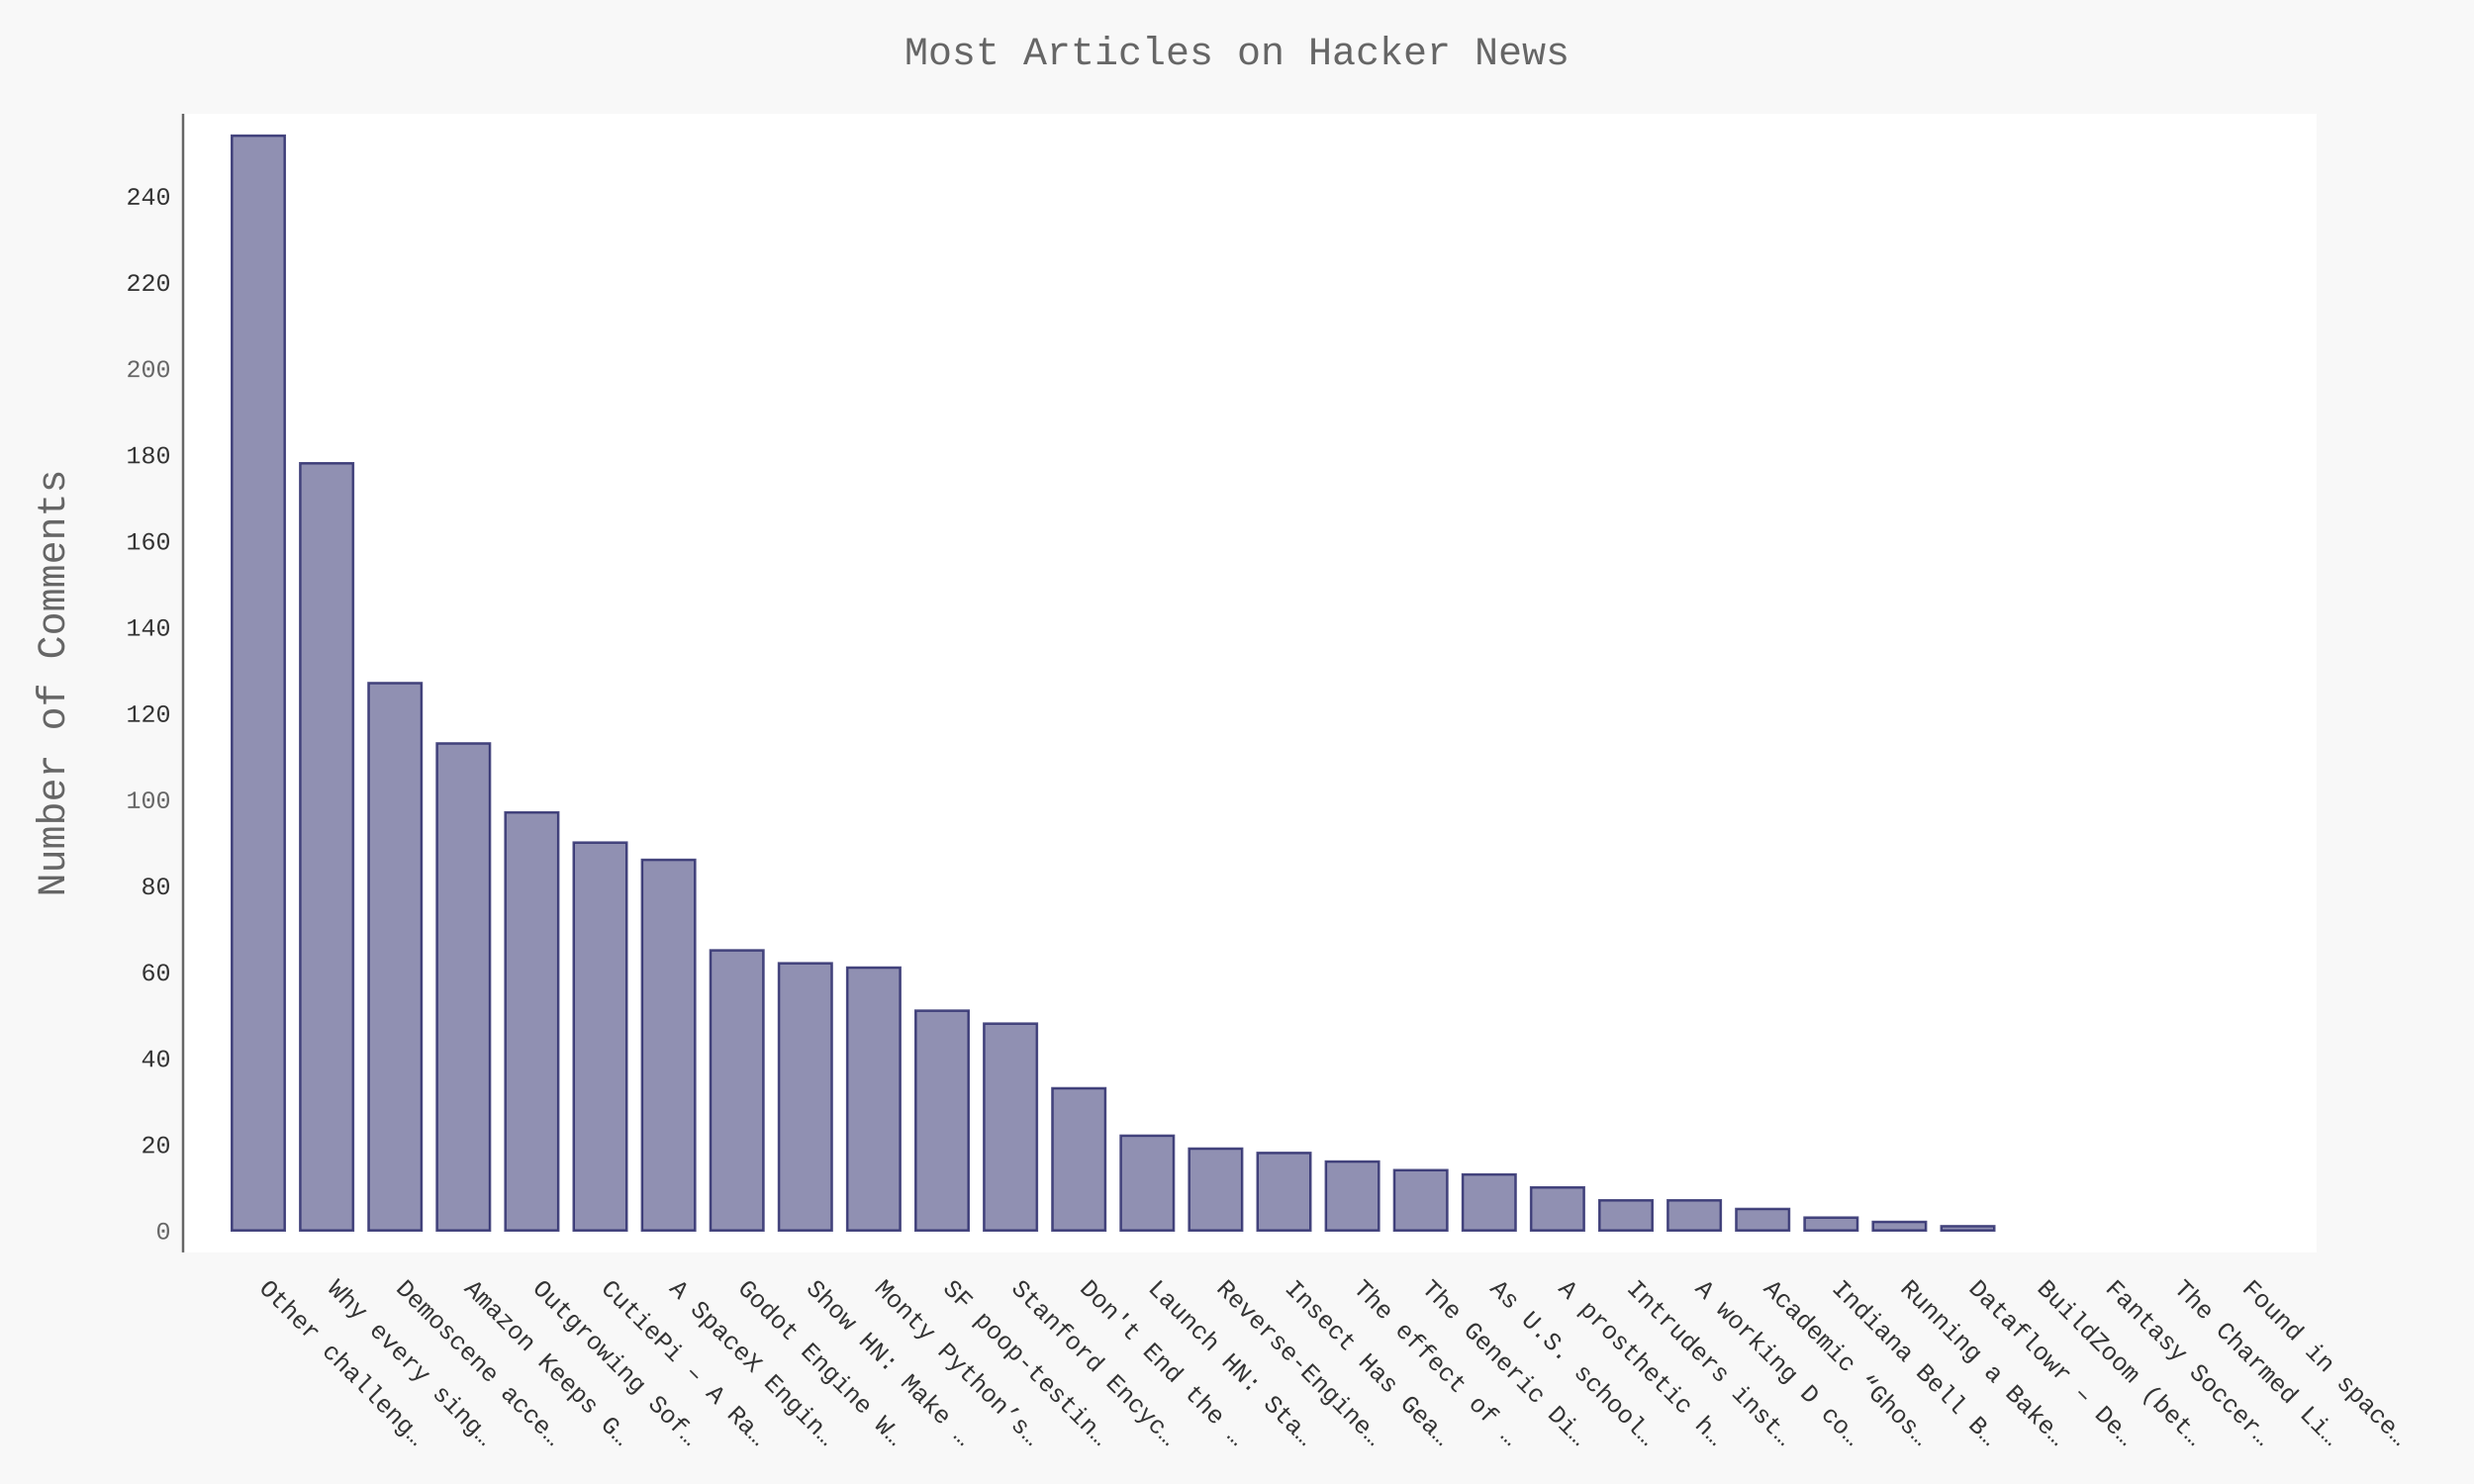
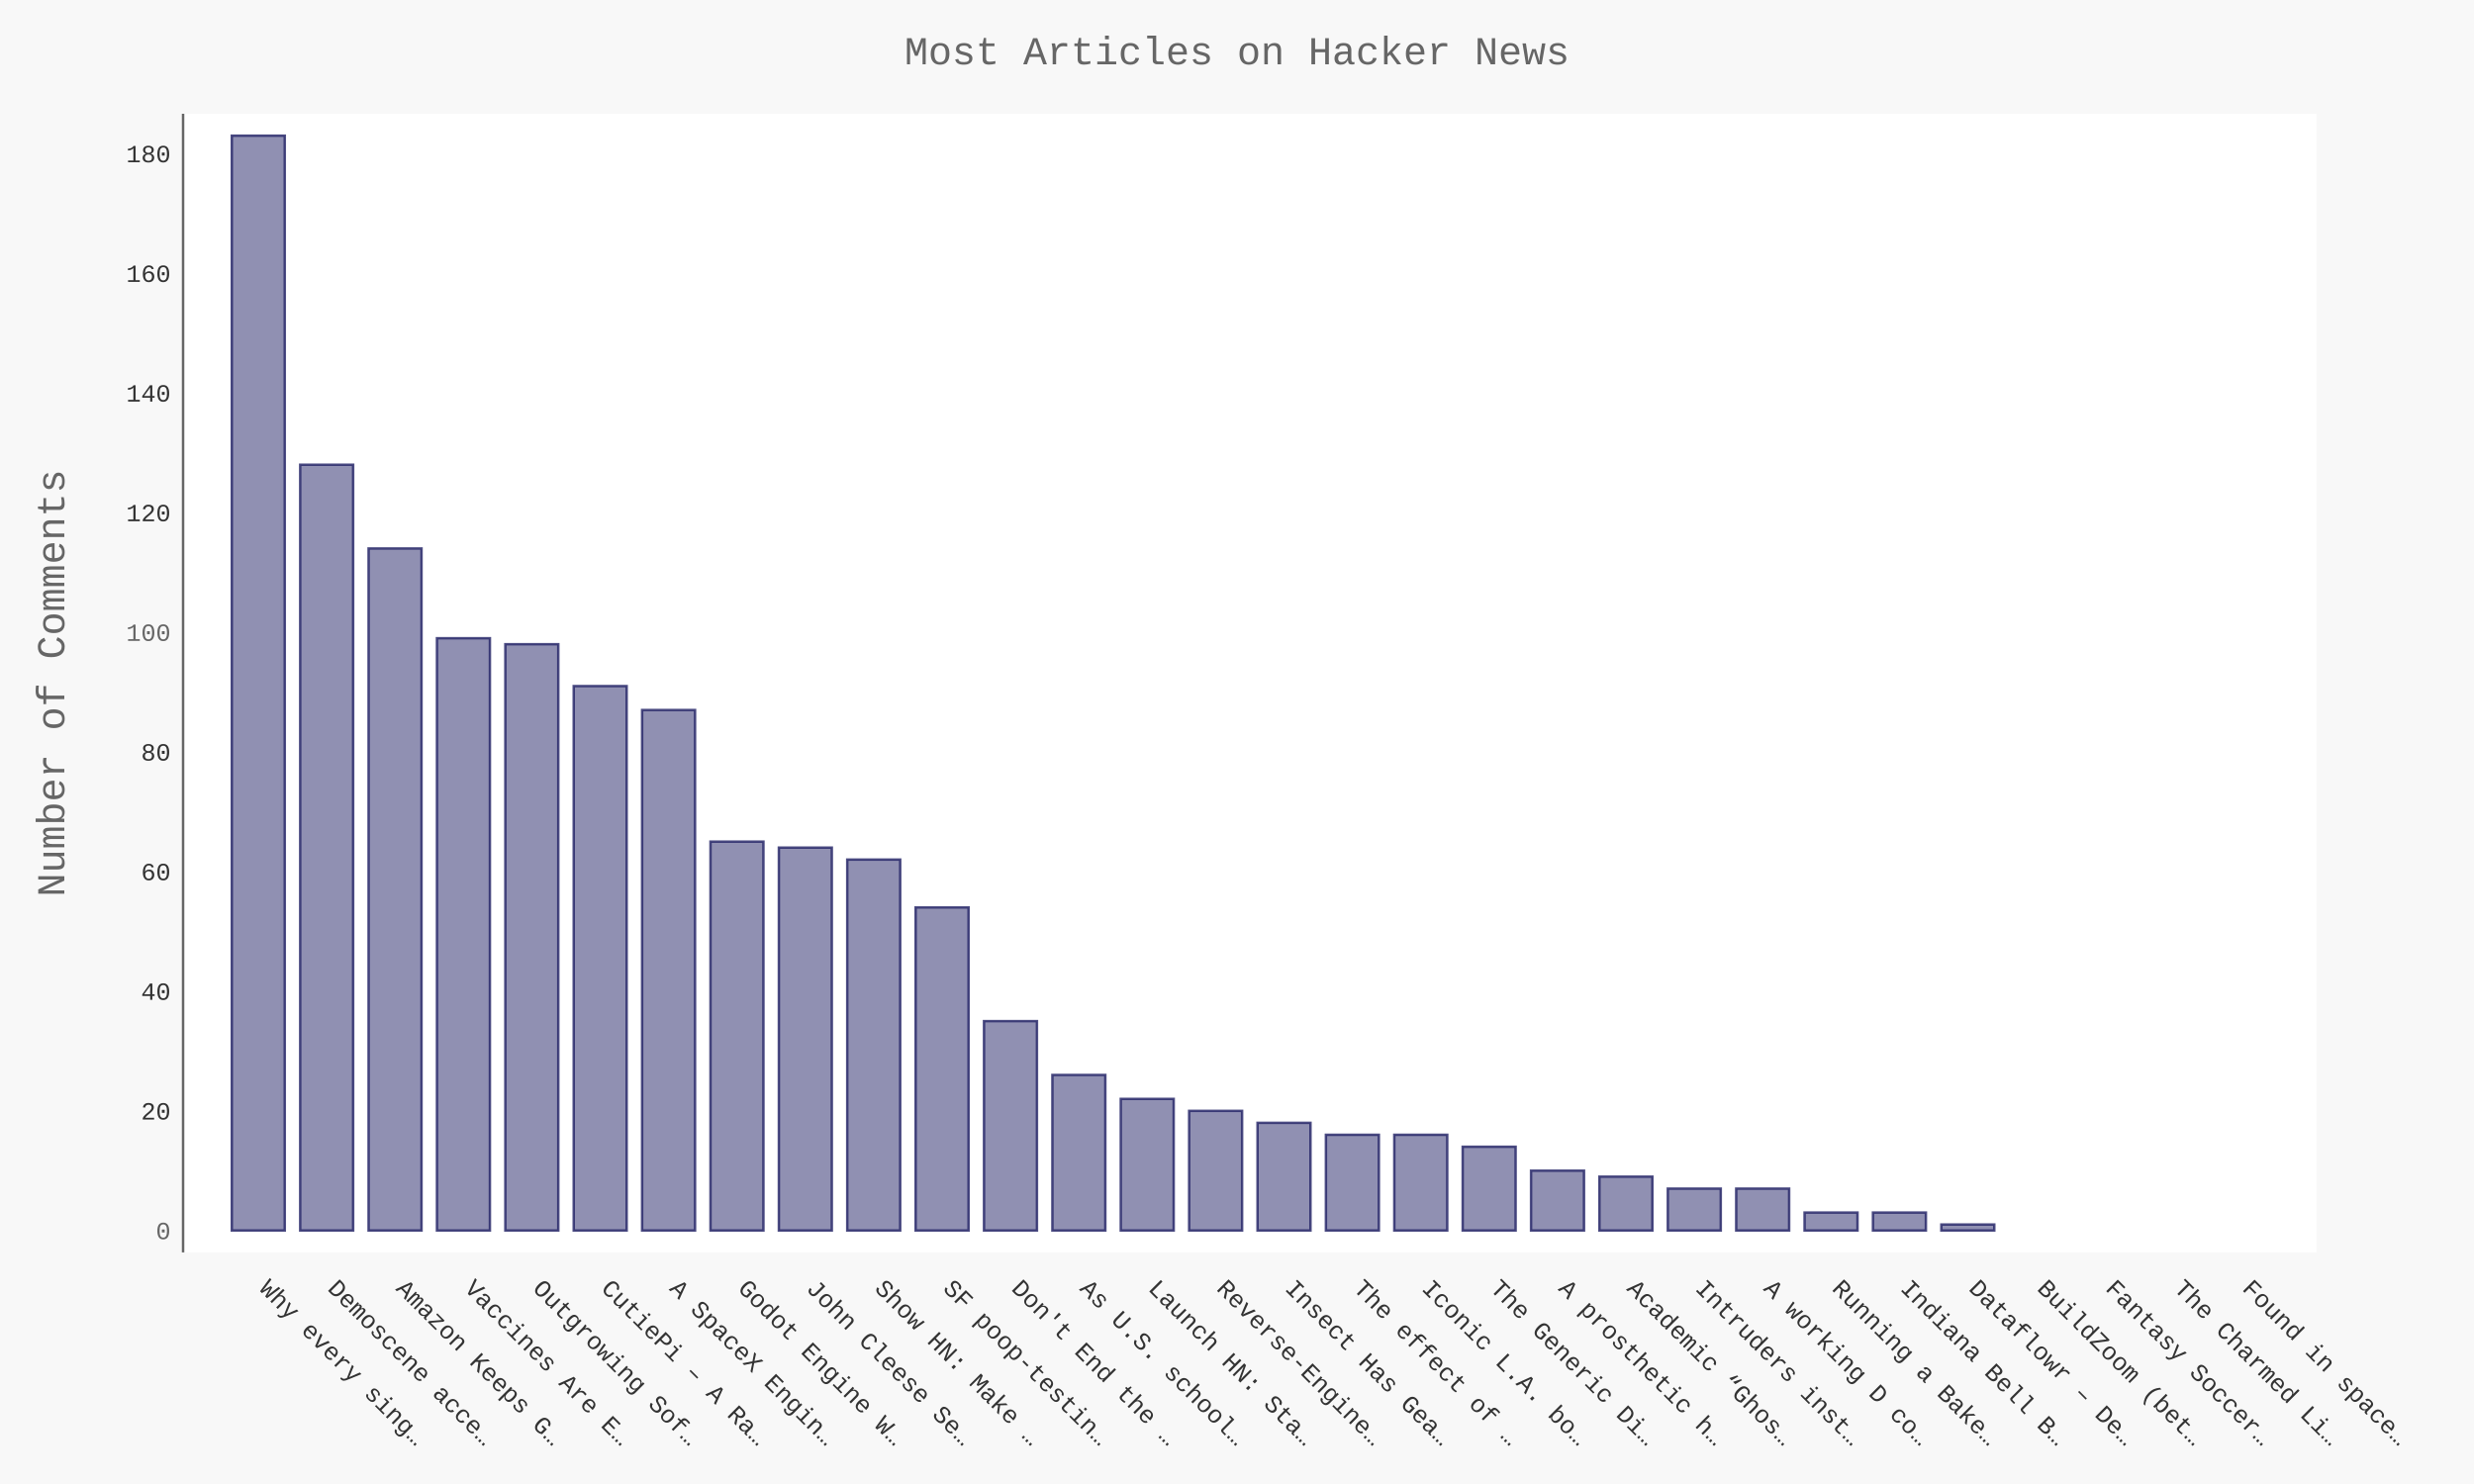
- <svg xmlns="http://www.w3.org/2000/svg" xmlns:xlink="http://www.w3.org/1999/xlink" id="chart-7a9a0155-00e9-4b4a-8efb-8d1b21bf407e" class="pygal-chart" viewBox="0 0 1000 600">
+ <svg xmlns="http://www.w3.org/2000/svg" xmlns:xlink="http://www.w3.org/1999/xlink" id="chart-d1242527-aba9-4b91-9032-f34c98584291" class="pygal-chart" viewBox="0 0 1000 600">
  <defs>
-     <style type="text/css">#chart-7a9a0155-00e9-4b4a-8efb-8d1b21bf407e{-webkit-user-select:none;-webkit-font-smoothing:antialiased;font-family:Consolas,"Liberation Mono",Menlo,Courier,monospace}#chart-7a9a0155-00e9-4b4a-8efb-8d1b21bf407e .title{font-family:Consolas,"Liberation Mono",Menlo,Courier,monospace;font-size:16px}#chart-7a9a0155-00e9-4b4a-8efb-8d1b21bf407e .legends .legend text{font-family:Consolas,"Liberation Mono",Menlo,Courier,monospace;font-size:14px}#chart-7a9a0155-00e9-4b4a-8efb-8d1b21bf407e .axis text{font-family:Consolas,"Liberation Mono",Menlo,Courier,monospace;font-size:10px}#chart-7a9a0155-00e9-4b4a-8efb-8d1b21bf407e .axis text.major{font-family:Consolas,"Liberation Mono",Menlo,Courier,monospace;font-size:10px}#chart-7a9a0155-00e9-4b4a-8efb-8d1b21bf407e .text-overlay text.value{font-family:Consolas,"Liberation Mono",Menlo,Courier,monospace;font-size:16px}#chart-7a9a0155-00e9-4b4a-8efb-8d1b21bf407e .text-overlay text.label{font-family:Consolas,"Liberation Mono",Menlo,Courier,monospace;font-size:10px}#chart-7a9a0155-00e9-4b4a-8efb-8d1b21bf407e .tooltip{font-family:Consolas,"Liberation Mono",Menlo,Courier,monospace;font-size:14px}#chart-7a9a0155-00e9-4b4a-8efb-8d1b21bf407e text.no_data{font-family:Consolas,"Liberation Mono",Menlo,Courier,monospace;font-size:64px}
- #chart-7a9a0155-00e9-4b4a-8efb-8d1b21bf407e{background-color:#f8f8f8}#chart-7a9a0155-00e9-4b4a-8efb-8d1b21bf407e path,#chart-7a9a0155-00e9-4b4a-8efb-8d1b21bf407e line,#chart-7a9a0155-00e9-4b4a-8efb-8d1b21bf407e rect,#chart-7a9a0155-00e9-4b4a-8efb-8d1b21bf407e circle{-webkit-transition:250ms ease-in;-moz-transition:250ms ease-in;transition:250ms ease-in}#chart-7a9a0155-00e9-4b4a-8efb-8d1b21bf407e .graph &gt; .background{fill:#f8f8f8}#chart-7a9a0155-00e9-4b4a-8efb-8d1b21bf407e .plot &gt; .background{fill:#ffffff}#chart-7a9a0155-00e9-4b4a-8efb-8d1b21bf407e .graph{fill:#333}#chart-7a9a0155-00e9-4b4a-8efb-8d1b21bf407e text.no_data{fill:#666}#chart-7a9a0155-00e9-4b4a-8efb-8d1b21bf407e .title{fill:#666}#chart-7a9a0155-00e9-4b4a-8efb-8d1b21bf407e .legends .legend text{fill:#333}#chart-7a9a0155-00e9-4b4a-8efb-8d1b21bf407e .legends .legend:hover text{fill:#666}#chart-7a9a0155-00e9-4b4a-8efb-8d1b21bf407e .axis .line{stroke:#666}#chart-7a9a0155-00e9-4b4a-8efb-8d1b21bf407e .axis .guide.line{stroke:rgba(0,0,0,0.5)}#chart-7a9a0155-00e9-4b4a-8efb-8d1b21bf407e .axis .major.line{stroke:#333}#chart-7a9a0155-00e9-4b4a-8efb-8d1b21bf407e .axis text.major{fill:#666}#chart-7a9a0155-00e9-4b4a-8efb-8d1b21bf407e .axis.y .guides:hover .guide.line,#chart-7a9a0155-00e9-4b4a-8efb-8d1b21bf407e .line-graph .axis.x .guides:hover .guide.line,#chart-7a9a0155-00e9-4b4a-8efb-8d1b21bf407e .stackedline-graph .axis.x .guides:hover .guide.line,#chart-7a9a0155-00e9-4b4a-8efb-8d1b21bf407e .xy-graph .axis.x .guides:hover .guide.line{stroke:#666}#chart-7a9a0155-00e9-4b4a-8efb-8d1b21bf407e .axis .guides:hover text{fill:#666}#chart-7a9a0155-00e9-4b4a-8efb-8d1b21bf407e .reactive{fill-opacity:.5;stroke-opacity:.8}#chart-7a9a0155-00e9-4b4a-8efb-8d1b21bf407e .ci{stroke:#333}#chart-7a9a0155-00e9-4b4a-8efb-8d1b21bf407e .reactive.active,#chart-7a9a0155-00e9-4b4a-8efb-8d1b21bf407e .active .reactive{fill-opacity:.9;stroke-opacity:.9;stroke-width:4}#chart-7a9a0155-00e9-4b4a-8efb-8d1b21bf407e .ci .reactive.active{stroke-width:1.5}#chart-7a9a0155-00e9-4b4a-8efb-8d1b21bf407e .series text{fill:#666}#chart-7a9a0155-00e9-4b4a-8efb-8d1b21bf407e .tooltip rect{fill:#ffffff;stroke:#666;-webkit-transition:opacity 250ms ease-in;-moz-transition:opacity 250ms ease-in;transition:opacity 250ms ease-in}#chart-7a9a0155-00e9-4b4a-8efb-8d1b21bf407e .tooltip .label{fill:#333}#chart-7a9a0155-00e9-4b4a-8efb-8d1b21bf407e .tooltip .label{fill:#333}#chart-7a9a0155-00e9-4b4a-8efb-8d1b21bf407e .tooltip .legend{font-size:.8em;fill:rgba(0,0,0,0.5)}#chart-7a9a0155-00e9-4b4a-8efb-8d1b21bf407e .tooltip .x_label{font-size:.6em;fill:#666}#chart-7a9a0155-00e9-4b4a-8efb-8d1b21bf407e .tooltip .xlink{font-size:.5em;text-decoration:underline}#chart-7a9a0155-00e9-4b4a-8efb-8d1b21bf407e .tooltip .value{font-size:1.5em}#chart-7a9a0155-00e9-4b4a-8efb-8d1b21bf407e .bound{font-size:.5em}#chart-7a9a0155-00e9-4b4a-8efb-8d1b21bf407e .max-value{font-size:.75em;fill:rgba(0,0,0,0.5)}#chart-7a9a0155-00e9-4b4a-8efb-8d1b21bf407e .map-element{fill:#ffffff;stroke:rgba(0,0,0,0.5) !important}#chart-7a9a0155-00e9-4b4a-8efb-8d1b21bf407e .map-element .reactive{fill-opacity:inherit;stroke-opacity:inherit}#chart-7a9a0155-00e9-4b4a-8efb-8d1b21bf407e .color-0,#chart-7a9a0155-00e9-4b4a-8efb-8d1b21bf407e .color-0 a:visited{stroke:#222266;fill:#222266}#chart-7a9a0155-00e9-4b4a-8efb-8d1b21bf407e .text-overlay .color-0 text{fill:black}
- #chart-7a9a0155-00e9-4b4a-8efb-8d1b21bf407e text.no_data{text-anchor:middle}#chart-7a9a0155-00e9-4b4a-8efb-8d1b21bf407e .guide.line{fill:none}#chart-7a9a0155-00e9-4b4a-8efb-8d1b21bf407e .centered{text-anchor:middle}#chart-7a9a0155-00e9-4b4a-8efb-8d1b21bf407e .title{text-anchor:middle}#chart-7a9a0155-00e9-4b4a-8efb-8d1b21bf407e .legends .legend text{fill-opacity:1}#chart-7a9a0155-00e9-4b4a-8efb-8d1b21bf407e .axis.x text{text-anchor:middle}#chart-7a9a0155-00e9-4b4a-8efb-8d1b21bf407e .axis.x:not(.web) text[transform]{text-anchor:start}#chart-7a9a0155-00e9-4b4a-8efb-8d1b21bf407e .axis.x:not(.web) text[transform].backwards{text-anchor:end}#chart-7a9a0155-00e9-4b4a-8efb-8d1b21bf407e .axis.y text{text-anchor:end}#chart-7a9a0155-00e9-4b4a-8efb-8d1b21bf407e .axis.y text[transform].backwards{text-anchor:start}#chart-7a9a0155-00e9-4b4a-8efb-8d1b21bf407e .axis.y2 text{text-anchor:start}#chart-7a9a0155-00e9-4b4a-8efb-8d1b21bf407e .axis.y2 text[transform].backwards{text-anchor:end}#chart-7a9a0155-00e9-4b4a-8efb-8d1b21bf407e .axis .guide.line{stroke-dasharray:4,4}#chart-7a9a0155-00e9-4b4a-8efb-8d1b21bf407e .axis .major.guide.line{stroke-dasharray:6,6}#chart-7a9a0155-00e9-4b4a-8efb-8d1b21bf407e .horizontal .axis.y .guide.line,#chart-7a9a0155-00e9-4b4a-8efb-8d1b21bf407e .horizontal .axis.y2 .guide.line,#chart-7a9a0155-00e9-4b4a-8efb-8d1b21bf407e .vertical .axis.x .guide.line{opacity:0}#chart-7a9a0155-00e9-4b4a-8efb-8d1b21bf407e .horizontal .axis.always_show .guide.line,#chart-7a9a0155-00e9-4b4a-8efb-8d1b21bf407e .vertical .axis.always_show .guide.line{opacity:1 !important}#chart-7a9a0155-00e9-4b4a-8efb-8d1b21bf407e .axis.y .guides:hover .guide.line,#chart-7a9a0155-00e9-4b4a-8efb-8d1b21bf407e .axis.y2 .guides:hover .guide.line,#chart-7a9a0155-00e9-4b4a-8efb-8d1b21bf407e .axis.x .guides:hover .guide.line{opacity:1}#chart-7a9a0155-00e9-4b4a-8efb-8d1b21bf407e .axis .guides:hover text{opacity:1}#chart-7a9a0155-00e9-4b4a-8efb-8d1b21bf407e .nofill{fill:none}#chart-7a9a0155-00e9-4b4a-8efb-8d1b21bf407e .subtle-fill{fill-opacity:.2}#chart-7a9a0155-00e9-4b4a-8efb-8d1b21bf407e .dot{stroke-width:1px;fill-opacity:1}#chart-7a9a0155-00e9-4b4a-8efb-8d1b21bf407e .dot.active{stroke-width:5px}#chart-7a9a0155-00e9-4b4a-8efb-8d1b21bf407e .dot.negative{fill:transparent}#chart-7a9a0155-00e9-4b4a-8efb-8d1b21bf407e text,#chart-7a9a0155-00e9-4b4a-8efb-8d1b21bf407e tspan{stroke:none !important}#chart-7a9a0155-00e9-4b4a-8efb-8d1b21bf407e .series text.active{opacity:1}#chart-7a9a0155-00e9-4b4a-8efb-8d1b21bf407e .tooltip rect{fill-opacity:.95;stroke-width:.5}#chart-7a9a0155-00e9-4b4a-8efb-8d1b21bf407e .tooltip text{fill-opacity:1}#chart-7a9a0155-00e9-4b4a-8efb-8d1b21bf407e .showable{visibility:hidden}#chart-7a9a0155-00e9-4b4a-8efb-8d1b21bf407e .showable.shown{visibility:visible}#chart-7a9a0155-00e9-4b4a-8efb-8d1b21bf407e .gauge-background{fill:rgba(229,229,229,1);stroke:none}#chart-7a9a0155-00e9-4b4a-8efb-8d1b21bf407e .bg-lines{stroke:#f8f8f8;stroke-width:2px}</style>
+     <style type="text/css">#chart-d1242527-aba9-4b91-9032-f34c98584291{-webkit-user-select:none;-webkit-font-smoothing:antialiased;font-family:Consolas,"Liberation Mono",Menlo,Courier,monospace}#chart-d1242527-aba9-4b91-9032-f34c98584291 .title{font-family:Consolas,"Liberation Mono",Menlo,Courier,monospace;font-size:16px}#chart-d1242527-aba9-4b91-9032-f34c98584291 .legends .legend text{font-family:Consolas,"Liberation Mono",Menlo,Courier,monospace;font-size:14px}#chart-d1242527-aba9-4b91-9032-f34c98584291 .axis text{font-family:Consolas,"Liberation Mono",Menlo,Courier,monospace;font-size:10px}#chart-d1242527-aba9-4b91-9032-f34c98584291 .axis text.major{font-family:Consolas,"Liberation Mono",Menlo,Courier,monospace;font-size:10px}#chart-d1242527-aba9-4b91-9032-f34c98584291 .text-overlay text.value{font-family:Consolas,"Liberation Mono",Menlo,Courier,monospace;font-size:16px}#chart-d1242527-aba9-4b91-9032-f34c98584291 .text-overlay text.label{font-family:Consolas,"Liberation Mono",Menlo,Courier,monospace;font-size:10px}#chart-d1242527-aba9-4b91-9032-f34c98584291 .tooltip{font-family:Consolas,"Liberation Mono",Menlo,Courier,monospace;font-size:14px}#chart-d1242527-aba9-4b91-9032-f34c98584291 text.no_data{font-family:Consolas,"Liberation Mono",Menlo,Courier,monospace;font-size:64px}
+ #chart-d1242527-aba9-4b91-9032-f34c98584291{background-color:#f8f8f8}#chart-d1242527-aba9-4b91-9032-f34c98584291 path,#chart-d1242527-aba9-4b91-9032-f34c98584291 line,#chart-d1242527-aba9-4b91-9032-f34c98584291 rect,#chart-d1242527-aba9-4b91-9032-f34c98584291 circle{-webkit-transition:250ms ease-in;-moz-transition:250ms ease-in;transition:250ms ease-in}#chart-d1242527-aba9-4b91-9032-f34c98584291 .graph &gt; .background{fill:#f8f8f8}#chart-d1242527-aba9-4b91-9032-f34c98584291 .plot &gt; .background{fill:#ffffff}#chart-d1242527-aba9-4b91-9032-f34c98584291 .graph{fill:#333}#chart-d1242527-aba9-4b91-9032-f34c98584291 text.no_data{fill:#666}#chart-d1242527-aba9-4b91-9032-f34c98584291 .title{fill:#666}#chart-d1242527-aba9-4b91-9032-f34c98584291 .legends .legend text{fill:#333}#chart-d1242527-aba9-4b91-9032-f34c98584291 .legends .legend:hover text{fill:#666}#chart-d1242527-aba9-4b91-9032-f34c98584291 .axis .line{stroke:#666}#chart-d1242527-aba9-4b91-9032-f34c98584291 .axis .guide.line{stroke:rgba(0,0,0,0.5)}#chart-d1242527-aba9-4b91-9032-f34c98584291 .axis .major.line{stroke:#333}#chart-d1242527-aba9-4b91-9032-f34c98584291 .axis text.major{fill:#666}#chart-d1242527-aba9-4b91-9032-f34c98584291 .axis.y .guides:hover .guide.line,#chart-d1242527-aba9-4b91-9032-f34c98584291 .line-graph .axis.x .guides:hover .guide.line,#chart-d1242527-aba9-4b91-9032-f34c98584291 .stackedline-graph .axis.x .guides:hover .guide.line,#chart-d1242527-aba9-4b91-9032-f34c98584291 .xy-graph .axis.x .guides:hover .guide.line{stroke:#666}#chart-d1242527-aba9-4b91-9032-f34c98584291 .axis .guides:hover text{fill:#666}#chart-d1242527-aba9-4b91-9032-f34c98584291 .reactive{fill-opacity:.5;stroke-opacity:.8}#chart-d1242527-aba9-4b91-9032-f34c98584291 .ci{stroke:#333}#chart-d1242527-aba9-4b91-9032-f34c98584291 .reactive.active,#chart-d1242527-aba9-4b91-9032-f34c98584291 .active .reactive{fill-opacity:.9;stroke-opacity:.9;stroke-width:4}#chart-d1242527-aba9-4b91-9032-f34c98584291 .ci .reactive.active{stroke-width:1.5}#chart-d1242527-aba9-4b91-9032-f34c98584291 .series text{fill:#666}#chart-d1242527-aba9-4b91-9032-f34c98584291 .tooltip rect{fill:#ffffff;stroke:#666;-webkit-transition:opacity 250ms ease-in;-moz-transition:opacity 250ms ease-in;transition:opacity 250ms ease-in}#chart-d1242527-aba9-4b91-9032-f34c98584291 .tooltip .label{fill:#333}#chart-d1242527-aba9-4b91-9032-f34c98584291 .tooltip .label{fill:#333}#chart-d1242527-aba9-4b91-9032-f34c98584291 .tooltip .legend{font-size:.8em;fill:rgba(0,0,0,0.5)}#chart-d1242527-aba9-4b91-9032-f34c98584291 .tooltip .x_label{font-size:.6em;fill:#666}#chart-d1242527-aba9-4b91-9032-f34c98584291 .tooltip .xlink{font-size:.5em;text-decoration:underline}#chart-d1242527-aba9-4b91-9032-f34c98584291 .tooltip .value{font-size:1.5em}#chart-d1242527-aba9-4b91-9032-f34c98584291 .bound{font-size:.5em}#chart-d1242527-aba9-4b91-9032-f34c98584291 .max-value{font-size:.75em;fill:rgba(0,0,0,0.5)}#chart-d1242527-aba9-4b91-9032-f34c98584291 .map-element{fill:#ffffff;stroke:rgba(0,0,0,0.5) !important}#chart-d1242527-aba9-4b91-9032-f34c98584291 .map-element .reactive{fill-opacity:inherit;stroke-opacity:inherit}#chart-d1242527-aba9-4b91-9032-f34c98584291 .color-0,#chart-d1242527-aba9-4b91-9032-f34c98584291 .color-0 a:visited{stroke:#222266;fill:#222266}#chart-d1242527-aba9-4b91-9032-f34c98584291 .text-overlay .color-0 text{fill:black}
+ #chart-d1242527-aba9-4b91-9032-f34c98584291 text.no_data{text-anchor:middle}#chart-d1242527-aba9-4b91-9032-f34c98584291 .guide.line{fill:none}#chart-d1242527-aba9-4b91-9032-f34c98584291 .centered{text-anchor:middle}#chart-d1242527-aba9-4b91-9032-f34c98584291 .title{text-anchor:middle}#chart-d1242527-aba9-4b91-9032-f34c98584291 .legends .legend text{fill-opacity:1}#chart-d1242527-aba9-4b91-9032-f34c98584291 .axis.x text{text-anchor:middle}#chart-d1242527-aba9-4b91-9032-f34c98584291 .axis.x:not(.web) text[transform]{text-anchor:start}#chart-d1242527-aba9-4b91-9032-f34c98584291 .axis.x:not(.web) text[transform].backwards{text-anchor:end}#chart-d1242527-aba9-4b91-9032-f34c98584291 .axis.y text{text-anchor:end}#chart-d1242527-aba9-4b91-9032-f34c98584291 .axis.y text[transform].backwards{text-anchor:start}#chart-d1242527-aba9-4b91-9032-f34c98584291 .axis.y2 text{text-anchor:start}#chart-d1242527-aba9-4b91-9032-f34c98584291 .axis.y2 text[transform].backwards{text-anchor:end}#chart-d1242527-aba9-4b91-9032-f34c98584291 .axis .guide.line{stroke-dasharray:4,4}#chart-d1242527-aba9-4b91-9032-f34c98584291 .axis .major.guide.line{stroke-dasharray:6,6}#chart-d1242527-aba9-4b91-9032-f34c98584291 .horizontal .axis.y .guide.line,#chart-d1242527-aba9-4b91-9032-f34c98584291 .horizontal .axis.y2 .guide.line,#chart-d1242527-aba9-4b91-9032-f34c98584291 .vertical .axis.x .guide.line{opacity:0}#chart-d1242527-aba9-4b91-9032-f34c98584291 .horizontal .axis.always_show .guide.line,#chart-d1242527-aba9-4b91-9032-f34c98584291 .vertical .axis.always_show .guide.line{opacity:1 !important}#chart-d1242527-aba9-4b91-9032-f34c98584291 .axis.y .guides:hover .guide.line,#chart-d1242527-aba9-4b91-9032-f34c98584291 .axis.y2 .guides:hover .guide.line,#chart-d1242527-aba9-4b91-9032-f34c98584291 .axis.x .guides:hover .guide.line{opacity:1}#chart-d1242527-aba9-4b91-9032-f34c98584291 .axis .guides:hover text{opacity:1}#chart-d1242527-aba9-4b91-9032-f34c98584291 .nofill{fill:none}#chart-d1242527-aba9-4b91-9032-f34c98584291 .subtle-fill{fill-opacity:.2}#chart-d1242527-aba9-4b91-9032-f34c98584291 .dot{stroke-width:1px;fill-opacity:1}#chart-d1242527-aba9-4b91-9032-f34c98584291 .dot.active{stroke-width:5px}#chart-d1242527-aba9-4b91-9032-f34c98584291 .dot.negative{fill:transparent}#chart-d1242527-aba9-4b91-9032-f34c98584291 text,#chart-d1242527-aba9-4b91-9032-f34c98584291 tspan{stroke:none !important}#chart-d1242527-aba9-4b91-9032-f34c98584291 .series text.active{opacity:1}#chart-d1242527-aba9-4b91-9032-f34c98584291 .tooltip rect{fill-opacity:.95;stroke-width:.5}#chart-d1242527-aba9-4b91-9032-f34c98584291 .tooltip text{fill-opacity:1}#chart-d1242527-aba9-4b91-9032-f34c98584291 .showable{visibility:hidden}#chart-d1242527-aba9-4b91-9032-f34c98584291 .showable.shown{visibility:visible}#chart-d1242527-aba9-4b91-9032-f34c98584291 .gauge-background{fill:rgba(229,229,229,1);stroke:none}#chart-d1242527-aba9-4b91-9032-f34c98584291 .bg-lines{stroke:#f8f8f8;stroke-width:2px}</style>
  </defs>
  <g class="graph bar-graph vertical">
    <rect x="0" y="0" width="1000" height="600" class="background" />
    <g transform="translate(74, 46)" class="plot">
      <rect x="0" y="0" width="862.36" height="460.36" class="background" />
      <g class="axis y">
        <g class="guides">
          <text x="-5" y="455.007" class="major">0</text>
        </g>
        <g class="guides">
-           <text x="-5" y="420.153" class="">20</text>
-         </g>
-         <g class="guides">
-           <text x="-5" y="385.298" class="">40</text>
-         </g>
-         <g class="guides">
-           <text x="-5" y="350.443" class="">60</text>
-         </g>
-         <g class="guides">
-           <text x="-5" y="315.589" class="">80</text>
-         </g>
-         <g class="guides">
-           <text x="-5" y="280.734" class="major">100</text>
-         </g>
-         <g class="guides">
-           <text x="-5" y="245.879" class="">120</text>
-         </g>
-         <g class="guides">
-           <text x="-5" y="211.025" class="">140</text>
-         </g>
-         <g class="guides">
-           <text x="-5" y="176.17" class="">160</text>
-         </g>
-         <g class="guides">
-           <text x="-5" y="141.315" class="">180</text>
-         </g>
-         <g class="guides">
-           <text x="-5" y="106.461" class="major">200</text>
-         </g>
-         <g class="guides">
-           <text x="-5" y="71.606" class="">220</text>
-         </g>
-         <g class="guides">
-           <text x="-5" y="36.751" class="">240</text>
+           <text x="-5" y="406.63" class="">20</text>
+         </g>
+         <g class="guides">
+           <text x="-5" y="358.252" class="">40</text>
+         </g>
+         <g class="guides">
+           <text x="-5" y="309.875" class="">60</text>
+         </g>
+         <g class="guides">
+           <text x="-5" y="261.497" class="">80</text>
+         </g>
+         <g class="guides">
+           <text x="-5" y="213.12" class="major">100</text>
+         </g>
+         <g class="guides">
+           <text x="-5" y="164.742" class="">120</text>
+         </g>
+         <g class="guides">
+           <text x="-5" y="116.365" class="">140</text>
+         </g>
+         <g class="guides">
+           <text x="-5" y="67.987" class="">160</text>
+         </g>
+         <g class="guides">
+           <text x="-5" y="19.61" class="">180</text>
        </g>
      </g>
      <g class="axis x">
        <path d="M0 0 v460.36" class="line" />
        <g class="guides">
          <path d="M30.404 0 v460.36" class="guide line" />
-           <text x="30.404" y="475.36" class="" transform="rotate(45 30.40373 475.3604)">Other challeng…</text>
+           <text x="30.404" y="475.36" class="" transform="rotate(45 30.40373 475.3604)">Why every sing…</text>
        </g>
        <g class="guides">
          <path d="M58.043 0 v460.36" class="guide line" />
-           <text x="58.043" y="475.36" class="" transform="rotate(45 58.04349 475.3604)">Why every sing…</text>
+           <text x="58.043" y="475.36" class="" transform="rotate(45 58.04349 475.3604)">Demoscene acce…</text>
        </g>
        <g class="guides">
          <path d="M85.683 0 v460.36" class="guide line" />
-           <text x="85.683" y="475.36" class="" transform="rotate(45 85.68324 475.3604)">Demoscene acce…</text>
+           <text x="85.683" y="475.36" class="" transform="rotate(45 85.68324 475.3604)">Amazon Keeps G…</text>
        </g>
        <g class="guides">
          <path d="M113.323 0 v460.36" class="guide line" />
-           <text x="113.323" y="475.36" class="" transform="rotate(45 113.323 475.3604)">Amazon Keeps G…</text>
+           <text x="113.323" y="475.36" class="" transform="rotate(45 113.323 475.3604)">Vaccines Are E…</text>
        </g>
        <g class="guides">
          <path d="M140.963 0 v460.36" class="guide line" />
          <text x="140.963" y="475.36" class="" transform="rotate(45 140.9628 475.3604)">Outgrowing Sof…</text>
        </g>
        <g class="guides">
          <path d="M168.603 0 v460.36" class="guide line" />
          <text x="168.603" y="475.36" class="" transform="rotate(45 168.6025 475.3604)">CutiePi – A Ra…</text>
        </g>
        <g class="guides">
          <path d="M196.242 0 v460.36" class="guide line" />
          <text x="196.242" y="475.36" class="" transform="rotate(45 196.2423 475.3604)">A SpaceX Engin…</text>
        </g>
        <g class="guides">
          <path d="M223.882 0 v460.36" class="guide line" />
          <text x="223.882" y="475.36" class="" transform="rotate(45 223.882 475.3604)">Godot Engine W…</text>
        </g>
        <g class="guides">
          <path d="M251.522 0 v460.36" class="guide line" />
-           <text x="251.522" y="475.36" class="" transform="rotate(45 251.5218 475.3604)">Show HN: Make …</text>
+           <text x="251.522" y="475.36" class="" transform="rotate(45 251.5218 475.3604)">John Cleese Se…</text>
        </g>
        <g class="guides">
          <path d="M279.162 0 v460.36" class="guide line" />
-           <text x="279.162" y="475.36" class="" transform="rotate(45 279.1615 475.3604)">Monty Python’s…</text>
+           <text x="279.162" y="475.36" class="" transform="rotate(45 279.1615 475.3604)">Show HN: Make …</text>
        </g>
        <g class="guides">
          <path d="M306.801 0 v460.36" class="guide line" />
          <text x="306.801" y="475.36" class="" transform="rotate(45 306.8013 475.3604)">SF poop-testin…</text>
        </g>
        <g class="guides">
          <path d="M334.441 0 v460.36" class="guide line" />
-           <text x="334.441" y="475.36" class="" transform="rotate(45 334.441 475.3604)">Stanford Encyc…</text>
+           <text x="334.441" y="475.36" class="" transform="rotate(45 334.441 475.3604)">Don't End the …</text>
        </g>
        <g class="guides">
          <path d="M362.081 0 v460.36" class="guide line" />
-           <text x="362.081" y="475.36" class="" transform="rotate(45 362.0808 475.3604)">Don't End the …</text>
+           <text x="362.081" y="475.36" class="" transform="rotate(45 362.0808 475.3604)">As U.S. school…</text>
        </g>
        <g class="guides">
          <path d="M389.721 0 v460.36" class="guide line" />
          <text x="389.721" y="475.36" class="" transform="rotate(45 389.7206 475.3604)">Launch HN: Sta…</text>
        </g>
        <g class="guides">
          <path d="M417.36 0 v460.36" class="guide line" />
          <text x="417.36" y="475.36" class="" transform="rotate(45 417.3603 475.3604)">Reverse-Engine…</text>
        </g>
        <g class="guides">
          <path d="M445 0 v460.36" class="guide line" />
          <text x="445" y="475.36" class="" transform="rotate(45 445.0001 475.3604)">Insect Has Gea…</text>
        </g>
        <g class="guides">
          <path d="M472.64 0 v460.36" class="guide line" />
          <text x="472.64" y="475.36" class="" transform="rotate(45 472.6398 475.3604)">The effect of …</text>
        </g>
        <g class="guides">
          <path d="M500.28 0 v460.36" class="guide line" />
-           <text x="500.28" y="475.36" class="" transform="rotate(45 500.2796 475.3604)">The Generic Di…</text>
+           <text x="500.28" y="475.36" class="" transform="rotate(45 500.2796 475.3604)">Iconic L.A. bo…</text>
        </g>
        <g class="guides">
          <path d="M527.919 0 v460.36" class="guide line" />
-           <text x="527.919" y="475.36" class="" transform="rotate(45 527.9193 475.3604)">As U.S. school…</text>
+           <text x="527.919" y="475.36" class="" transform="rotate(45 527.9193 475.3604)">The Generic Di…</text>
        </g>
        <g class="guides">
          <path d="M555.559 0 v460.36" class="guide line" />
          <text x="555.559" y="475.36" class="" transform="rotate(45 555.5591 475.3604)">A prosthetic h…</text>
        </g>
        <g class="guides">
          <path d="M583.199 0 v460.36" class="guide line" />
-           <text x="583.199" y="475.36" class="" transform="rotate(45 583.1989 475.3604)">Intruders inst…</text>
+           <text x="583.199" y="475.36" class="" transform="rotate(45 583.1989 475.3604)">Academic “Ghos…</text>
        </g>
        <g class="guides">
          <path d="M610.839 0 v460.36" class="guide line" />
-           <text x="610.839" y="475.36" class="" transform="rotate(45 610.8386 475.3604)">A working D co…</text>
+           <text x="610.839" y="475.36" class="" transform="rotate(45 610.8386 475.3604)">Intruders inst…</text>
        </g>
        <g class="guides">
          <path d="M638.478 0 v460.36" class="guide line" />
-           <text x="638.478" y="475.36" class="" transform="rotate(45 638.4784 475.3604)">Academic “Ghos…</text>
+           <text x="638.478" y="475.36" class="" transform="rotate(45 638.4784 475.3604)">A working D co…</text>
        </g>
        <g class="guides">
          <path d="M666.118 0 v460.36" class="guide line" />
-           <text x="666.118" y="475.36" class="" transform="rotate(45 666.1181 475.3604)">Indiana Bell B…</text>
+           <text x="666.118" y="475.36" class="" transform="rotate(45 666.1181 475.3604)">Running a Bake…</text>
        </g>
        <g class="guides">
          <path d="M693.758 0 v460.36" class="guide line" />
-           <text x="693.758" y="475.36" class="" transform="rotate(45 693.7579 475.3604)">Running a Bake…</text>
+           <text x="693.758" y="475.36" class="" transform="rotate(45 693.7579 475.3604)">Indiana Bell B…</text>
        </g>
        <g class="guides">
          <path d="M721.398 0 v460.36" class="guide line" />
          <text x="721.398" y="475.36" class="" transform="rotate(45 721.3976 475.3604)">Dataflowr – De…</text>
        </g>
        <g class="guides">
          <path d="M749.037 0 v460.36" class="guide line" />
          <text x="749.037" y="475.36" class="" transform="rotate(45 749.0374 475.3604)">BuildZoom (bet…</text>
        </g>
        <g class="guides">
          <path d="M776.677 0 v460.36" class="guide line" />
          <text x="776.677" y="475.36" class="" transform="rotate(45 776.6771 475.3604)">Fantasy Soccer…</text>
        </g>
        <g class="guides">
          <path d="M804.317 0 v460.36" class="guide line" />
          <text x="804.317" y="475.36" class="" transform="rotate(45 804.3169 475.3604)">The Charmed Li…</text>
        </g>
        <g class="guides">
          <path d="M831.957 0 v460.36" class="guide line" />
          <text x="831.957" y="475.36" class="" transform="rotate(45 831.9567 475.3604)">Found in space…</text>
        </g>
      </g>
      <g class="series serie-0 color-0">
        <g class="bars">
          <g class="bar">
-             <a target="_blank" xlink:href="http://news.ycombinator.com/item?id=26512307">
+             <a target="_blank" xlink:href="http://news.ycombinator.com/item?id=26531079">
              <rect x="19.702" y="8.853" rx="0" ry="0" width="21.404" height="442.654" class="rect reactive tooltip-trigger" />
            </a>
          </g>
          <g class="bar">
-             <a target="_blank" xlink:href="http://news.ycombinator.com/item?id=26531079">
-               <rect x="47.341" y="141.301" rx="0" ry="0" width="21.404" height="310.207" class="rect reactive tooltip-trigger" />
-             </a>
-           </g>
-           <g class="bar">
            <a target="_blank" xlink:href="http://news.ycombinator.com/item?id=26522681">
-               <rect x="74.981" y="230.18" rx="0" ry="0" width="21.404" height="221.327" class="rect reactive tooltip-trigger" />
+               <rect x="47.341" y="141.891" rx="0" ry="0" width="21.404" height="309.616" class="rect reactive tooltip-trigger" />
            </a>
          </g>
          <g class="bar">
            <a target="_blank" xlink:href="http://news.ycombinator.com/item?id=26529852">
-               <rect x="102.621" y="254.578" rx="0" ry="0" width="21.404" height="196.929" class="rect reactive tooltip-trigger" />
+               <rect x="74.981" y="175.755" rx="0" ry="0" width="21.404" height="275.752" class="rect reactive tooltip-trigger" />
+             </a>
+           </g>
+           <g class="bar">
+             <a target="_blank" xlink:href="http://news.ycombinator.com/item?id=26531207">
+               <rect x="102.621" y="212.039" rx="0" ry="0" width="21.404" height="239.469" class="rect reactive tooltip-trigger" />
            </a>
          </g>
          <g class="bar">
            <a target="_blank" xlink:href="http://news.ycombinator.com/item?id=26511713">
-               <rect x="130.261" y="282.462" rx="0" ry="0" width="21.404" height="169.045" class="rect reactive tooltip-trigger" />
+               <rect x="130.261" y="214.458" rx="0" ry="0" width="21.404" height="237.05" class="rect reactive tooltip-trigger" />
            </a>
          </g>
          <g class="bar">
            <a target="_blank" xlink:href="http://news.ycombinator.com/item?id=26530103">
-               <rect x="157.9" y="294.661" rx="0" ry="0" width="21.404" height="156.846" class="rect reactive tooltip-trigger" />
+               <rect x="157.9" y="231.39" rx="0" ry="0" width="21.404" height="220.118" class="rect reactive tooltip-trigger" />
            </a>
          </g>
          <g class="bar">
            <a target="_blank" xlink:href="http://news.ycombinator.com/item?id=26520957">
-               <rect x="185.54" y="301.632" rx="0" ry="0" width="21.404" height="149.875" class="rect reactive tooltip-trigger" />
+               <rect x="185.54" y="241.065" rx="0" ry="0" width="21.404" height="210.442" class="rect reactive tooltip-trigger" />
            </a>
          </g>
          <g class="bar">
            <a target="_blank" xlink:href="http://news.ycombinator.com/item?id=26528835">
-               <rect x="213.18" y="338.23" rx="0" ry="0" width="21.404" height="113.278" class="rect reactive tooltip-trigger" />
+               <rect x="213.18" y="294.28" rx="0" ry="0" width="21.404" height="157.227" class="rect reactive tooltip-trigger" />
+             </a>
+           </g>
+           <g class="bar">
+             <a target="_blank" xlink:href="http://news.ycombinator.com/item?id=26531162">
+               <rect x="240.82" y="296.699" rx="0" ry="0" width="21.404" height="154.808" class="rect reactive tooltip-trigger" />
            </a>
          </g>
          <g class="bar">
            <a target="_blank" xlink:href="http://news.ycombinator.com/item?id=26529936">
-               <rect x="240.82" y="343.458" rx="0" ry="0" width="21.404" height="108.049" class="rect reactive tooltip-trigger" />
-             </a>
-           </g>
-           <g class="bar">
-             <a target="_blank" xlink:href="http://news.ycombinator.com/item?id=26531162">
-               <rect x="268.459" y="345.201" rx="0" ry="0" width="21.404" height="106.307" class="rect reactive tooltip-trigger" />
+               <rect x="268.459" y="301.537" rx="0" ry="0" width="21.404" height="149.97" class="rect reactive tooltip-trigger" />
            </a>
          </g>
          <g class="bar">
            <a target="_blank" xlink:href="http://news.ycombinator.com/item?id=26531087">
-               <rect x="296.099" y="362.628" rx="0" ry="0" width="21.404" height="88.879" class="rect reactive tooltip-trigger" />
-             </a>
-           </g>
-           <g class="bar">
-             <a target="_blank" xlink:href="http://news.ycombinator.com/item?id=26529073">
-               <rect x="323.739" y="367.856" rx="0" ry="0" width="21.404" height="83.651" class="rect reactive tooltip-trigger" />
+               <rect x="296.099" y="320.888" rx="0" ry="0" width="21.404" height="130.619" class="rect reactive tooltip-trigger" />
            </a>
          </g>
          <g class="bar">
            <a target="_blank" xlink:href="http://news.ycombinator.com/item?id=26531297">
-               <rect x="351.379" y="393.997" rx="0" ry="0" width="21.404" height="57.51" class="rect reactive tooltip-trigger" />
+               <rect x="323.739" y="366.847" rx="0" ry="0" width="21.404" height="84.661" class="rect reactive tooltip-trigger" />
+             </a>
+           </g>
+           <g class="bar">
+             <a target="_blank" xlink:href="http://news.ycombinator.com/item?id=26532588">
+               <rect x="351.379" y="388.617" rx="0" ry="0" width="21.404" height="62.891" class="rect reactive tooltip-trigger" />
            </a>
          </g>
          <g class="bar">
            <a target="_blank" xlink:href="http://news.ycombinator.com/item?id=26531552">
-               <rect x="379.018" y="413.167" rx="0" ry="0" width="21.404" height="38.34" class="rect reactive tooltip-trigger" />
+               <rect x="379.018" y="398.292" rx="0" ry="0" width="21.404" height="53.215" class="rect reactive tooltip-trigger" />
            </a>
          </g>
          <g class="bar">
            <a target="_blank" xlink:href="http://news.ycombinator.com/item?id=26530604">
-               <rect x="406.658" y="418.395" rx="0" ry="0" width="21.404" height="33.112" class="rect reactive tooltip-trigger" />
+               <rect x="406.658" y="403.13" rx="0" ry="0" width="21.404" height="48.378" class="rect reactive tooltip-trigger" />
            </a>
          </g>
          <g class="bar">
            <a target="_blank" xlink:href="http://news.ycombinator.com/item?id=26521896">
-               <rect x="434.298" y="420.138" rx="0" ry="0" width="21.404" height="31.369" class="rect reactive tooltip-trigger" />
+               <rect x="434.298" y="407.968" rx="0" ry="0" width="21.404" height="43.54" class="rect reactive tooltip-trigger" />
            </a>
          </g>
          <g class="bar">
            <a target="_blank" xlink:href="http://news.ycombinator.com/item?id=26530272">
-               <rect x="461.938" y="423.624" rx="0" ry="0" width="21.404" height="27.884" class="rect reactive tooltip-trigger" />
+               <rect x="461.938" y="412.805" rx="0" ry="0" width="21.404" height="38.702" class="rect reactive tooltip-trigger" />
+             </a>
+           </g>
+           <g class="bar">
+             <a target="_blank" xlink:href="http://news.ycombinator.com/item?id=26511139">
+               <rect x="489.577" y="412.805" rx="0" ry="0" width="21.404" height="38.702" class="rect reactive tooltip-trigger" />
            </a>
          </g>
          <g class="bar">
            <a target="_blank" xlink:href="http://news.ycombinator.com/item?id=26529552">
-               <rect x="489.577" y="427.109" rx="0" ry="0" width="21.404" height="24.398" class="rect reactive tooltip-trigger" />
-             </a>
-           </g>
-           <g class="bar">
-             <a target="_blank" xlink:href="http://news.ycombinator.com/item?id=26532588">
-               <rect x="517.217" y="428.852" rx="0" ry="0" width="21.404" height="22.656" class="rect reactive tooltip-trigger" />
+               <rect x="517.217" y="417.643" rx="0" ry="0" width="21.404" height="33.864" class="rect reactive tooltip-trigger" />
            </a>
          </g>
          <g class="bar">
            <a target="_blank" xlink:href="http://news.ycombinator.com/item?id=26511393">
-               <rect x="544.857" y="434.08" rx="0" ry="0" width="21.404" height="17.427" class="rect reactive tooltip-trigger" />
+               <rect x="544.857" y="427.319" rx="0" ry="0" width="21.404" height="24.189" class="rect reactive tooltip-trigger" />
+             </a>
+           </g>
+           <g class="bar">
+             <a target="_blank" xlink:href="http://news.ycombinator.com/item?id=26532604">
+               <rect x="572.497" y="429.737" rx="0" ry="0" width="21.404" height="21.77" class="rect reactive tooltip-trigger" />
            </a>
          </g>
          <g class="bar">
            <a target="_blank" xlink:href="http://news.ycombinator.com/item?id=26509672">
-               <rect x="572.497" y="439.308" rx="0" ry="0" width="21.404" height="12.199" class="rect reactive tooltip-trigger" />
+               <rect x="600.136" y="434.575" rx="0" ry="0" width="21.404" height="16.932" class="rect reactive tooltip-trigger" />
            </a>
          </g>
          <g class="bar">
            <a target="_blank" xlink:href="http://news.ycombinator.com/item?id=26520996">
-               <rect x="600.136" y="439.308" rx="0" ry="0" width="21.404" height="12.199" class="rect reactive tooltip-trigger" />
-             </a>
-           </g>
-           <g class="bar">
-             <a target="_blank" xlink:href="http://news.ycombinator.com/item?id=26532604">
-               <rect x="627.776" y="442.794" rx="0" ry="0" width="21.404" height="8.714" class="rect reactive tooltip-trigger" />
+               <rect x="627.776" y="434.575" rx="0" ry="0" width="21.404" height="16.932" class="rect reactive tooltip-trigger" />
+             </a>
+           </g>
+           <g class="bar">
+             <a target="_blank" xlink:href="http://news.ycombinator.com/item?id=26531660">
+               <rect x="655.416" y="444.251" rx="0" ry="0" width="21.404" height="7.257" class="rect reactive tooltip-trigger" />
            </a>
          </g>
          <g class="bar">
            <a target="_blank" xlink:href="http://news.ycombinator.com/item?id=26530546">
-               <rect x="655.416" y="446.279" rx="0" ry="0" width="21.404" height="5.228" class="rect reactive tooltip-trigger" />
-             </a>
-           </g>
-           <g class="bar">
-             <a target="_blank" xlink:href="http://news.ycombinator.com/item?id=26531660">
-               <rect x="683.056" y="448.022" rx="0" ry="0" width="21.404" height="3.485" class="rect reactive tooltip-trigger" />
+               <rect x="683.056" y="444.251" rx="0" ry="0" width="21.404" height="7.257" class="rect reactive tooltip-trigger" />
            </a>
          </g>
          <g class="bar">
            <a target="_blank" xlink:href="http://news.ycombinator.com/item?id=26531458">
-               <rect x="710.696" y="449.765" rx="0" ry="0" width="21.404" height="1.743" class="rect reactive tooltip-trigger" />
+               <rect x="710.696" y="449.088" rx="0" ry="0" width="21.404" height="2.419" class="rect reactive tooltip-trigger" />
            </a>
          </g>
          <g class="bar">
            <a target="_blank" xlink:href="http://news.ycombinator.com/item?id=26531865">
              <rect x="738.335" y="451.507" rx="0" ry="0" width="21.404" height="0.0" class="rect reactive tooltip-trigger" />
            </a>
          </g>
          <g class="bar">
            <a target="_blank" xlink:href="http://news.ycombinator.com/item?id=26522637">
              <rect x="765.975" y="451.507" rx="0" ry="0" width="21.404" height="0.0" class="rect reactive tooltip-trigger" />
            </a>
          </g>
          <g class="bar">
            <a target="_blank" xlink:href="http://news.ycombinator.com/item?id=26511729">
              <rect x="793.615" y="451.507" rx="0" ry="0" width="21.404" height="0.0" class="rect reactive tooltip-trigger" />
            </a>
          </g>
          <g class="bar">
            <a target="_blank" xlink:href="http://news.ycombinator.com/item?id=26511886">
              <rect x="821.255" y="451.507" rx="0" ry="0" width="21.404" height="0.0" class="rect reactive tooltip-trigger" />
            </a>
          </g>
        </g>
      </g>
    </g>
    <g class="titles">
      <text x="500.0" y="26" class="title plot_title">Most Articles on Hacker News</text>
      <text x="0" y="302.18" class="title" transform="rotate(-90 0 276.1802)">Number of Comments</text>
    </g>
    <g transform="translate(74, 46)" class="plot overlay">
      <g class="series serie-0 color-0" />
    </g>
    <g transform="translate(74, 46)" class="plot text-overlay">
      <g class="series serie-0 color-0" />
    </g>
    <g transform="translate(74, 46)" class="plot tooltip-overlay">
      <g transform="translate(0 0)" style="opacity: 0" class="tooltip">
        <rect rx="0" ry="0" width="0" height="0" class="tooltip-box" />
        <g class="text" />
      </g>
    </g>
  </g>
</svg>
